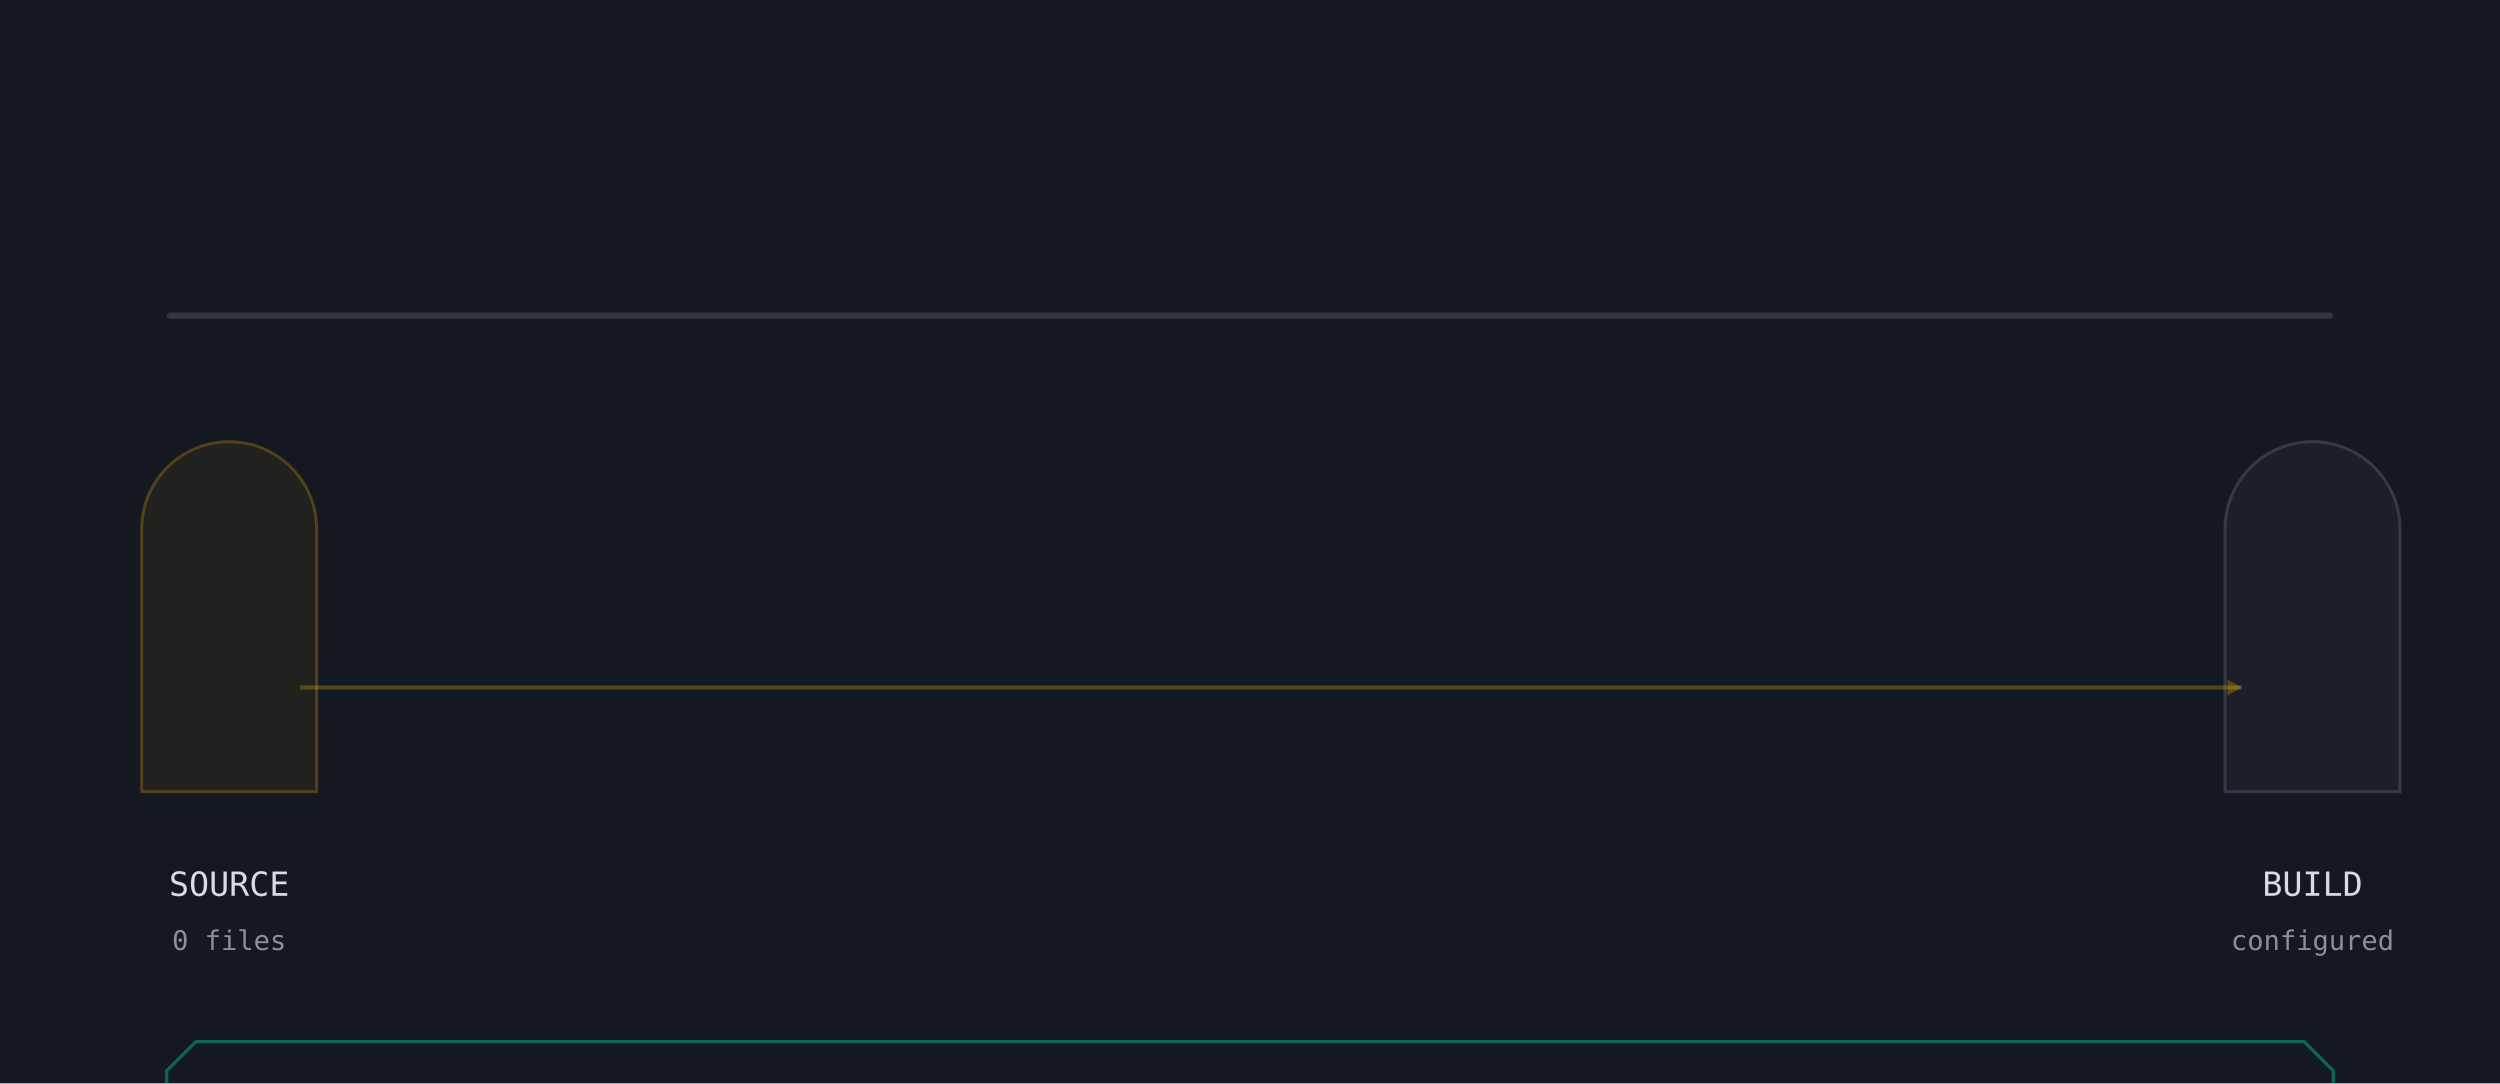
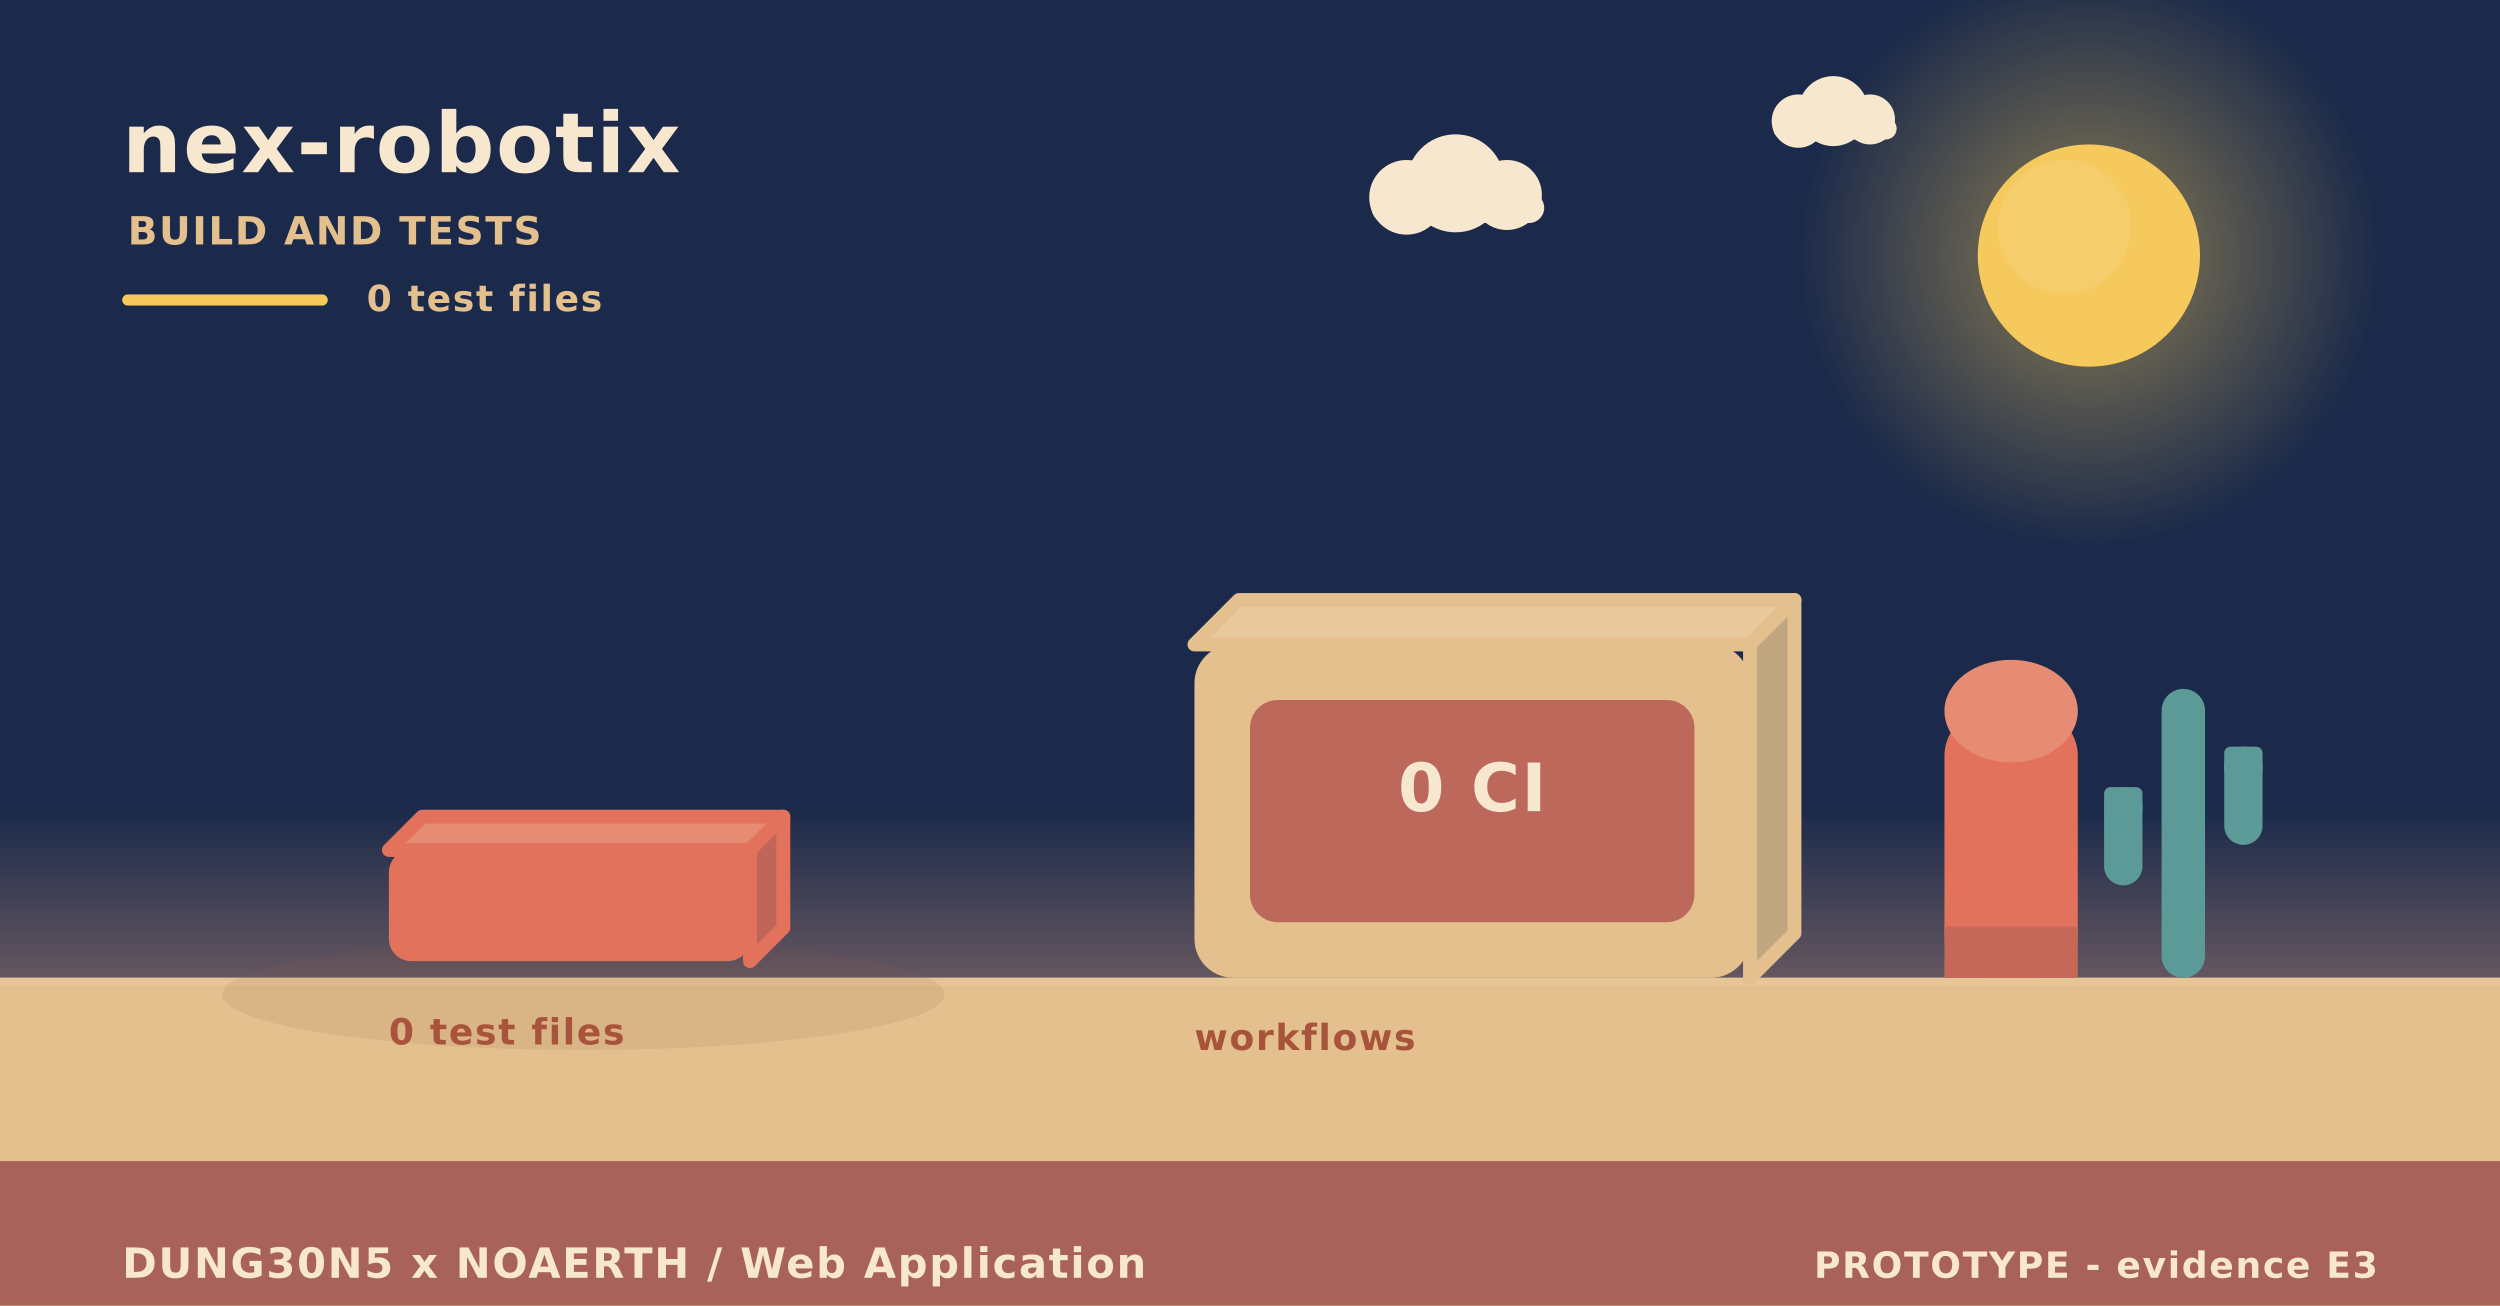
- <svg xmlns="http://www.w3.org/2000/svg" viewBox="0 0 1200 520" width="1200" height="520" role="img" aria-label="nex-robotix build evidence">
-   <rect width="1200" height="520" fill="#141821" />
-   <defs>
-     <linearGradient id="gb" x1="0" y1="0" x2="1" y2="1">
-       <stop offset="0%" stop-color="#ffb703" />
-       <stop offset="100%" stop-color="#8d99ae" />
-     </linearGradient>
-   </defs>
-   <rect x="80.00" y="150.00" width="1040.00" height="3.00" rx="2.00" fill="rgba(238,241,246,0.140)" opacity="1.00" />
-   <path d="M68.00,380.00 L68.00,254.00 A42.00,42.00 0 0 1 152.00,254.00 L152.00,380.00 Z" fill="rgba(255,183,3,0.100)" opacity="0.55" stroke="rgba(255,183,3,0.450)" stroke-width="1.4" />
-   <polygon points="-192.26,189.00 -136.83,221.00 -136.83,157.00 -192.26,125.00" fill="#037c5d" opacity="0.95" />
-   <polygon points="-247.68,221.00 -192.26,253.00 -192.26,189.00 -247.68,157.00" fill="#6e7788" opacity="0.95" />
-   <polygon points="-192.26,125.00 -136.83,157.00 -192.26,189.00 -247.68,157.00" fill="#ffb703" opacity="0.95" />
-   <text x="110" y="430" font-family="ui-monospace,Menlo,monospace" font-size="16" fill="rgba(238,241,246,0.900)" text-anchor="middle">SOURCE</text>
-   <text x="110" y="456" font-family="ui-monospace,Menlo,monospace" font-size="13" fill="rgba(238,241,246,0.550)" text-anchor="middle">0 files</text>
-   <path d="M1068.00,380.00 L1068.00,254.00 A42.00,42.00 0 0 1 1152.00,254.00 L1152.00,380.00 Z" fill="rgba(141,153,174,0.100)" opacity="0.55" stroke="rgba(141,153,174,0.450)" stroke-width="1.4" />
-   <polygon points="673.77,689.00 729.19,721.00 729.19,657.00 673.77,625.00" fill="#037c5d" opacity="0.95" />
-   <polygon points="618.34,721.00 673.77,753.00 673.77,689.00 618.34,657.00" fill="#6e7788" opacity="0.95" />
-   <polygon points="673.77,625.00 729.19,657.00 673.77,689.00 618.34,657.00" fill="#8d99ae" opacity="0.95" />
-   <text x="1110" y="430" font-family="ui-monospace,Menlo,monospace" font-size="16" fill="rgba(238,241,246,0.900)" text-anchor="middle">BUILD</text>
-   <text x="1110" y="456" font-family="ui-monospace,Menlo,monospace" font-size="13" fill="rgba(238,241,246,0.550)" text-anchor="middle">configured</text>
-   <line x1="144.00" y1="330.00" x2="1076.00" y2="330.00" stroke="rgba(255,183,3,0.500)" stroke-width="2.00" opacity="0.55" />
-   <polygon points="1076.00,330.00 1069.20,326.20 1069.20,333.80" fill="rgba(255,183,3,0.500)" opacity="0.55" />
-   <path d="M94.00,500.00 H1106.00 L1120.00,514.00 V546.00 L1106.00,560.00 H94.00 L80.00,546.00 V514.00 Z" fill="none" stroke="rgba(6,214,160,0.500)" stroke-width="1.60" opacity="0.80" />
-   <text x="600" y="536" font-family="ui-monospace,Menlo,monospace" font-size="16" fill="rgba(6,214,160,0.950)" text-anchor="middle">no test suite present in this repository — shown as measured, not implied</text>
+ <svg xmlns="http://www.w3.org/2000/svg" width="900" height="470" viewBox="0 0 900 470" role="img" aria-label="nex-robotix - how it is verified">
+   <linearGradient id="skyb" x1="0" y1="0" x2="0" y2="1">
+     <stop offset="0" stop-color="#1b2a4a" />
+     <stop offset="0.62" stop-color="#1b2a4a" />
+     <stop offset="1" stop-color="#f3ad8a" />
+   </linearGradient>
+   <rect width="900" height="470" fill="url(#skyb)" />
+   <radialGradient id="sunb">
+     <stop offset="0.35" stop-color="#f5c95c" stop-opacity="0.34" />
+     <stop offset="1" stop-color="#f5c95c" stop-opacity="0" />
+   </radialGradient>
+   <circle cx="752" cy="92" r="104" fill="url(#sunb)" />
+   <circle cx="752" cy="92" r="40" fill="#f5c95c" />
+   <circle cx="743.2" cy="81.6" r="24" fill="#f5d27e" opacity="0.5" />
+   <g>
+     <circle cx="524" cy="66" r="17.64" fill="#f6e7ce" />
+     <circle cx="506.36" cy="71.04" r="13.44" fill="#f6e7ce" />
+     <circle cx="542.48" cy="70.2" r="12.6" fill="#f6e7ce" />
+     <rect x="493.76" y="69.36" width="62.16" height="10.92" rx="5.46" fill="#f6e7ce" />
+   </g>
+   <g>
+     <circle cx="660" cy="40" r="12.6" fill="#f6e7ce" />
+     <circle cx="647.4" cy="43.6" r="9.6" fill="#f6e7ce" />
+     <circle cx="673.2" cy="43" r="9" fill="#f6e7ce" />
+     <rect x="638.4" y="42.4" width="44.4" height="7.8" rx="3.9" fill="#f6e7ce" />
+   </g>
+   <rect x="0" y="352" width="900" height="118" fill="#e3c08d" />
+   <rect x="0" y="352" width="900" height="3" fill="#e6c596" />
+   <text x="44" y="62" font-family="Verdana,DejaVu Sans,sans-serif" font-size="30" font-weight="700" letter-spacing="0.6" fill="#f6e7ce" text-anchor="start">nex-robotix</text>
+   <text x="46" y="88" font-family="Verdana,DejaVu Sans,sans-serif" font-size="14" font-weight="700" letter-spacing="0.6" fill="#e3c08d" text-anchor="start">BUILD AND TESTS</text>
+   <rect x="44" y="106" width="74" height="4" rx="2" fill="#f5c95c" />
+   <text x="132" y="112" font-family="Verdana,DejaVu Sans,sans-serif" font-size="13" font-weight="700" letter-spacing="0.6" fill="#e3c08d" text-anchor="start">0 test files</text>
+   <ellipse cx="210" cy="358" rx="130" ry="20" fill="rgba(138,90,68,0.11)" />
+   <path d="M140,306 L270,306 L282,294 L152,294 Z" fill="#e68c74" stroke="#e2725b" stroke-width="5" stroke-linejoin="round" />
+   <path d="M270,306 L282,294 L282,334 L270,346 Z" fill="#c06658" stroke="#e2725b" stroke-width="5" stroke-linejoin="round" />
+   <rect x="140" y="306" width="130" height="40" rx="8" fill="#e2725b" />
+   <text x="140" y="376" font-family="Verdana,DejaVu Sans,sans-serif" font-size="13" font-weight="700" letter-spacing="0.6" fill="#a8543c" text-anchor="start">0 test files</text>
+   <path d="M430,232 L630,232 L646,216 L446,216 Z" fill="#e7c99b" stroke="#e3c08d" stroke-width="5" stroke-linejoin="round" />
+   <path d="M630,232 L646,216 L646,336 L630,352 Z" fill="#c1a682" stroke="#e3c08d" stroke-width="5" stroke-linejoin="round" />
+   <rect x="430" y="232" width="200" height="120" rx="14" fill="#e3c08d" />
+   <rect x="450" y="252" width="160" height="80" rx="10" fill="#ba6458" opacity="0.94" />
+   <text x="530" y="292" font-family="Verdana,DejaVu Sans,sans-serif" font-size="24" font-weight="700" letter-spacing="0.6" fill="#f6e7ce" text-anchor="middle">0 CI</text>
+   <text x="430" y="378" font-family="Verdana,DejaVu Sans,sans-serif" font-size="13" font-weight="700" letter-spacing="0.6" fill="#a8543c" text-anchor="start">workflows</text>
+   <rect x="700" y="256" width="48" height="96" rx="16" fill="#e2725b" />
+   <ellipse cx="724" cy="256" rx="24" ry="18.46" fill="#e68c74" />
+   <rect x="700" y="333.54" width="48" height="18.46" fill="#c66859" />
+   <rect x="778.18" y="248" width="15.64" height="104" rx="7.82" fill="#5b9a97" />
+   <rect x="757.48" y="283.36" width="13.8" height="35.36" rx="6.9" fill="#5b9a97" />
+   <rect x="757.48" y="283.36" width="13.8" height="10.4" rx="2.3" fill="#5b9a97" />
+   <rect x="800.72" y="268.8" width="13.8" height="35.36" rx="6.9" fill="#5b9a97" />
+   <rect x="800.72" y="268.8" width="13.8" height="10.4" rx="2.3" fill="#5b9a97" />
+   <rect x="0" y="418" width="900" height="52" rx="0" fill="#a65c56" opacity="0.94" />
+   <text x="44" y="460" font-family="Verdana,DejaVu Sans,sans-serif" font-size="15" font-weight="700" letter-spacing="0.6" fill="#f6e7ce" text-anchor="start">DUNG30N5 x NOAERTH  /  Web Application</text>
+   <text x="856" y="460" font-family="Verdana,DejaVu Sans,sans-serif" font-size="13" font-weight="700" letter-spacing="0.6" fill="#f6e7ce" text-anchor="end">PROTOTYPE  -  evidence E3</text>
</svg>
